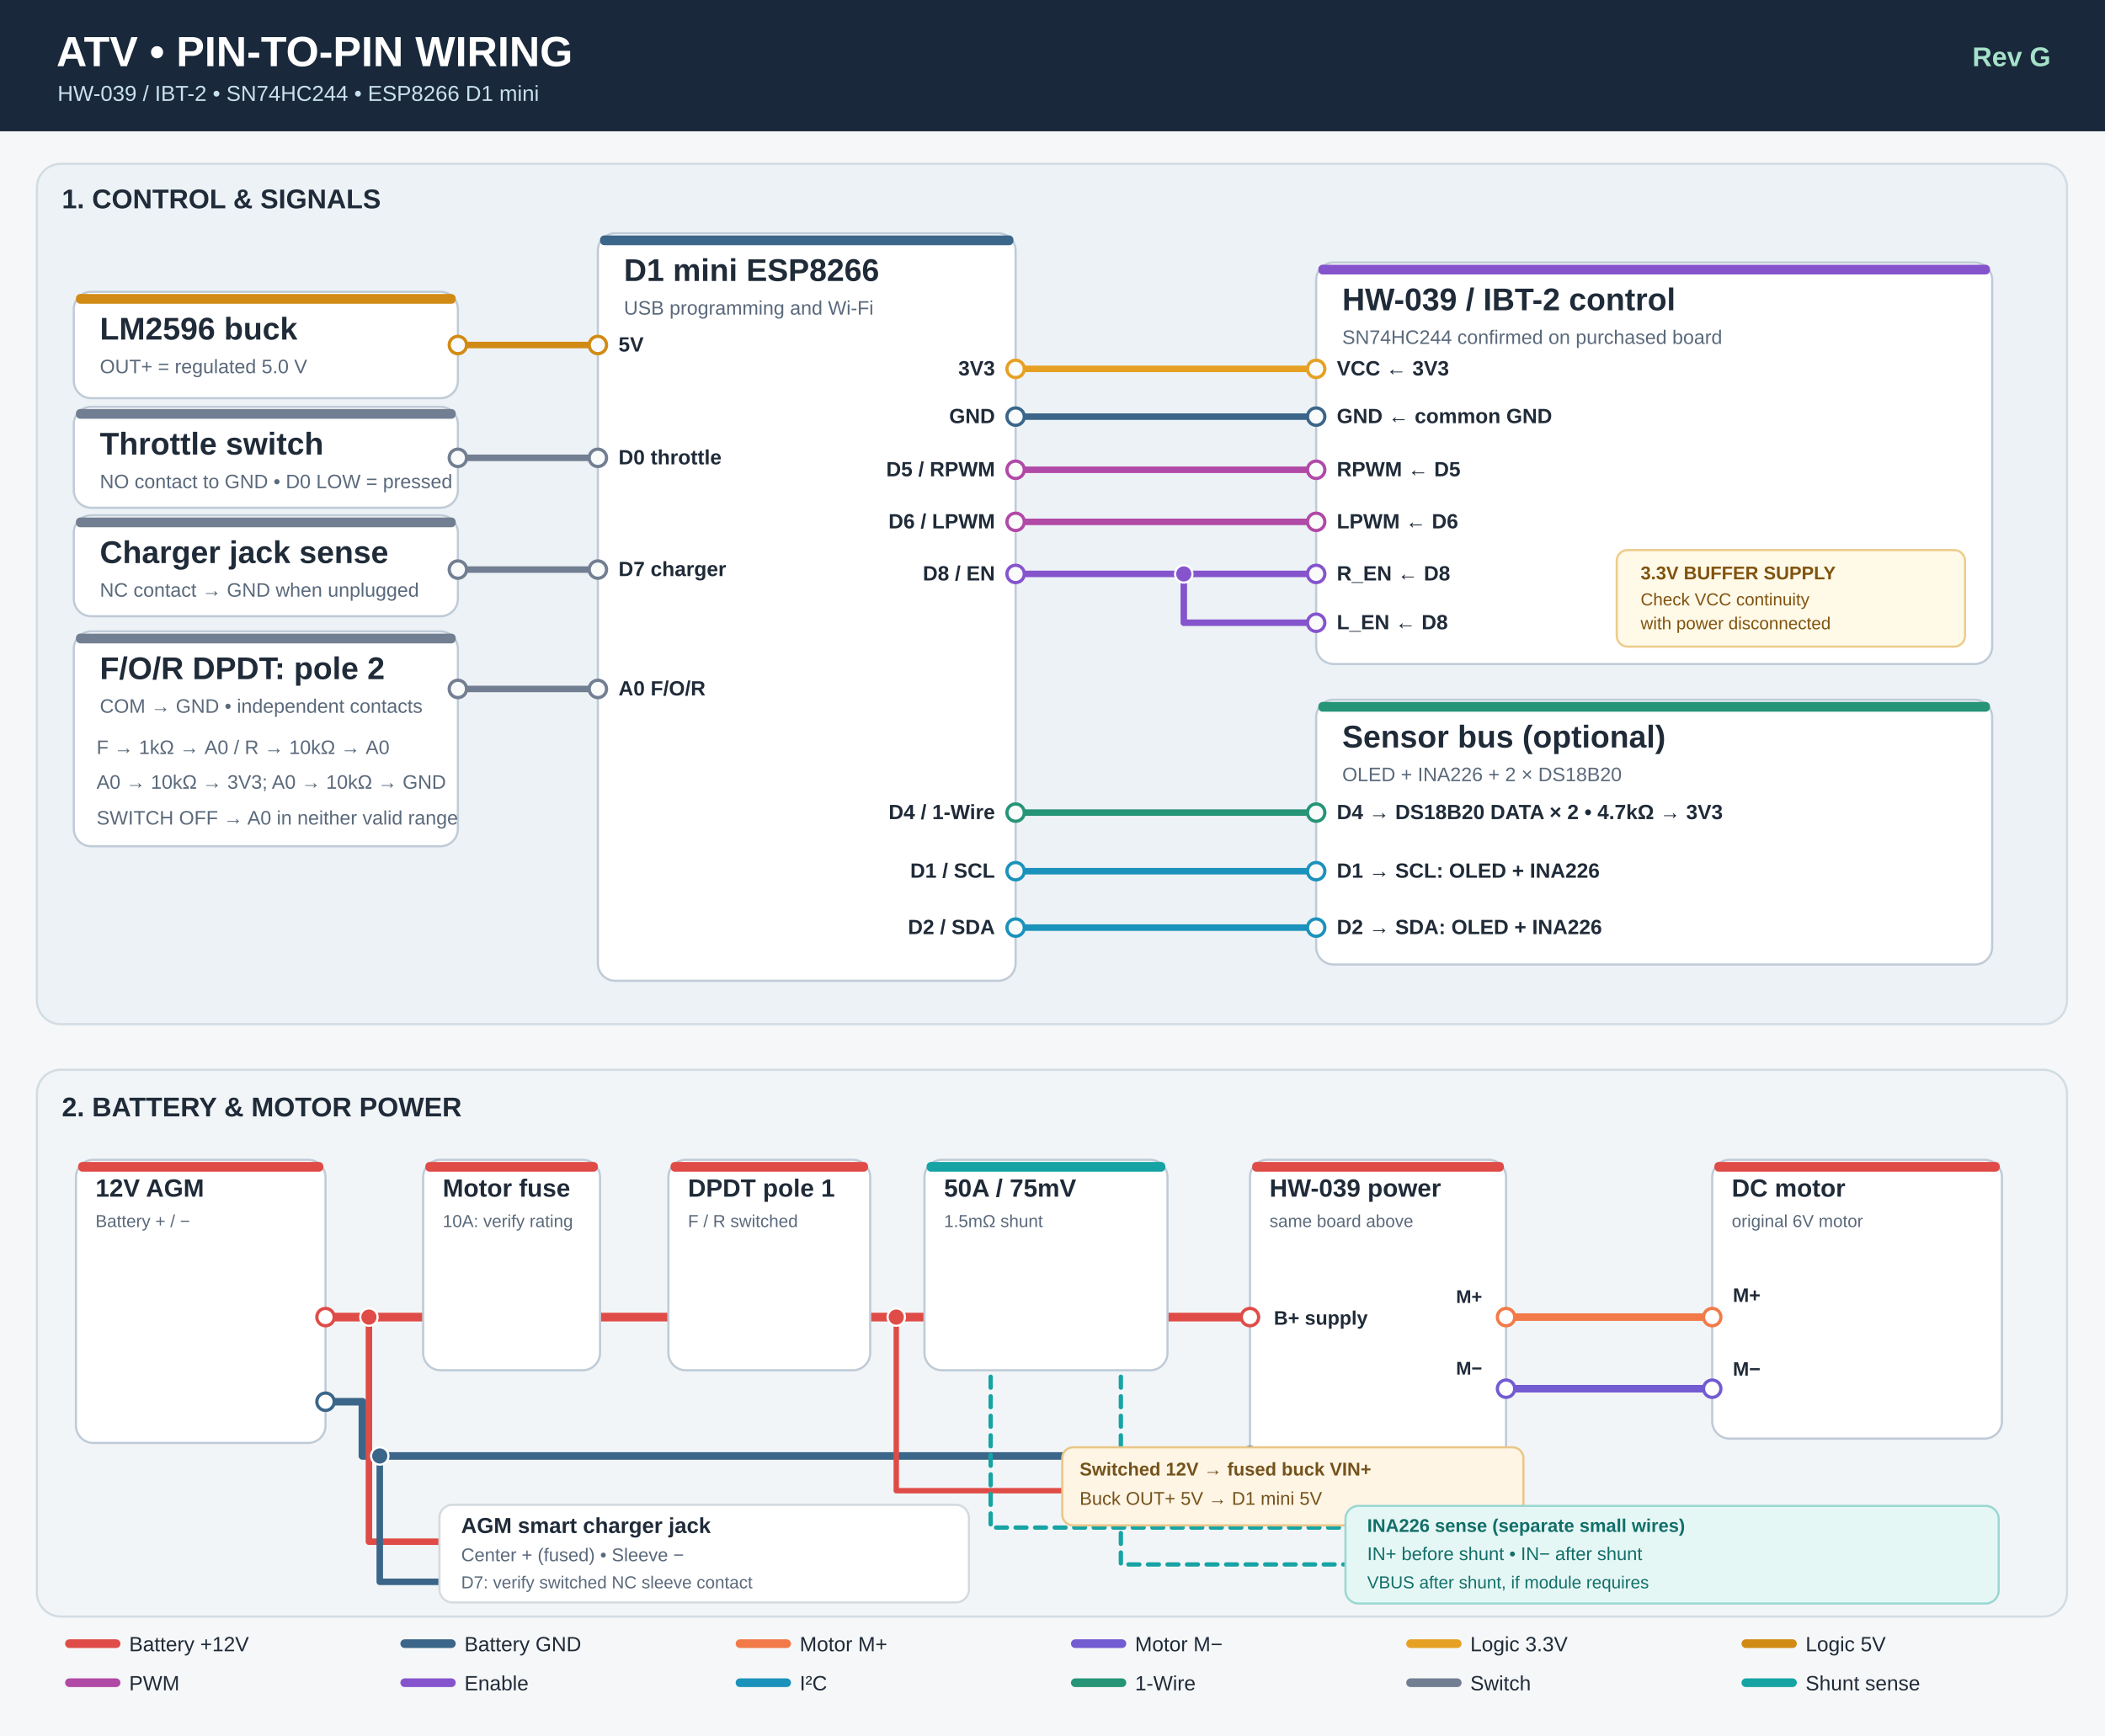
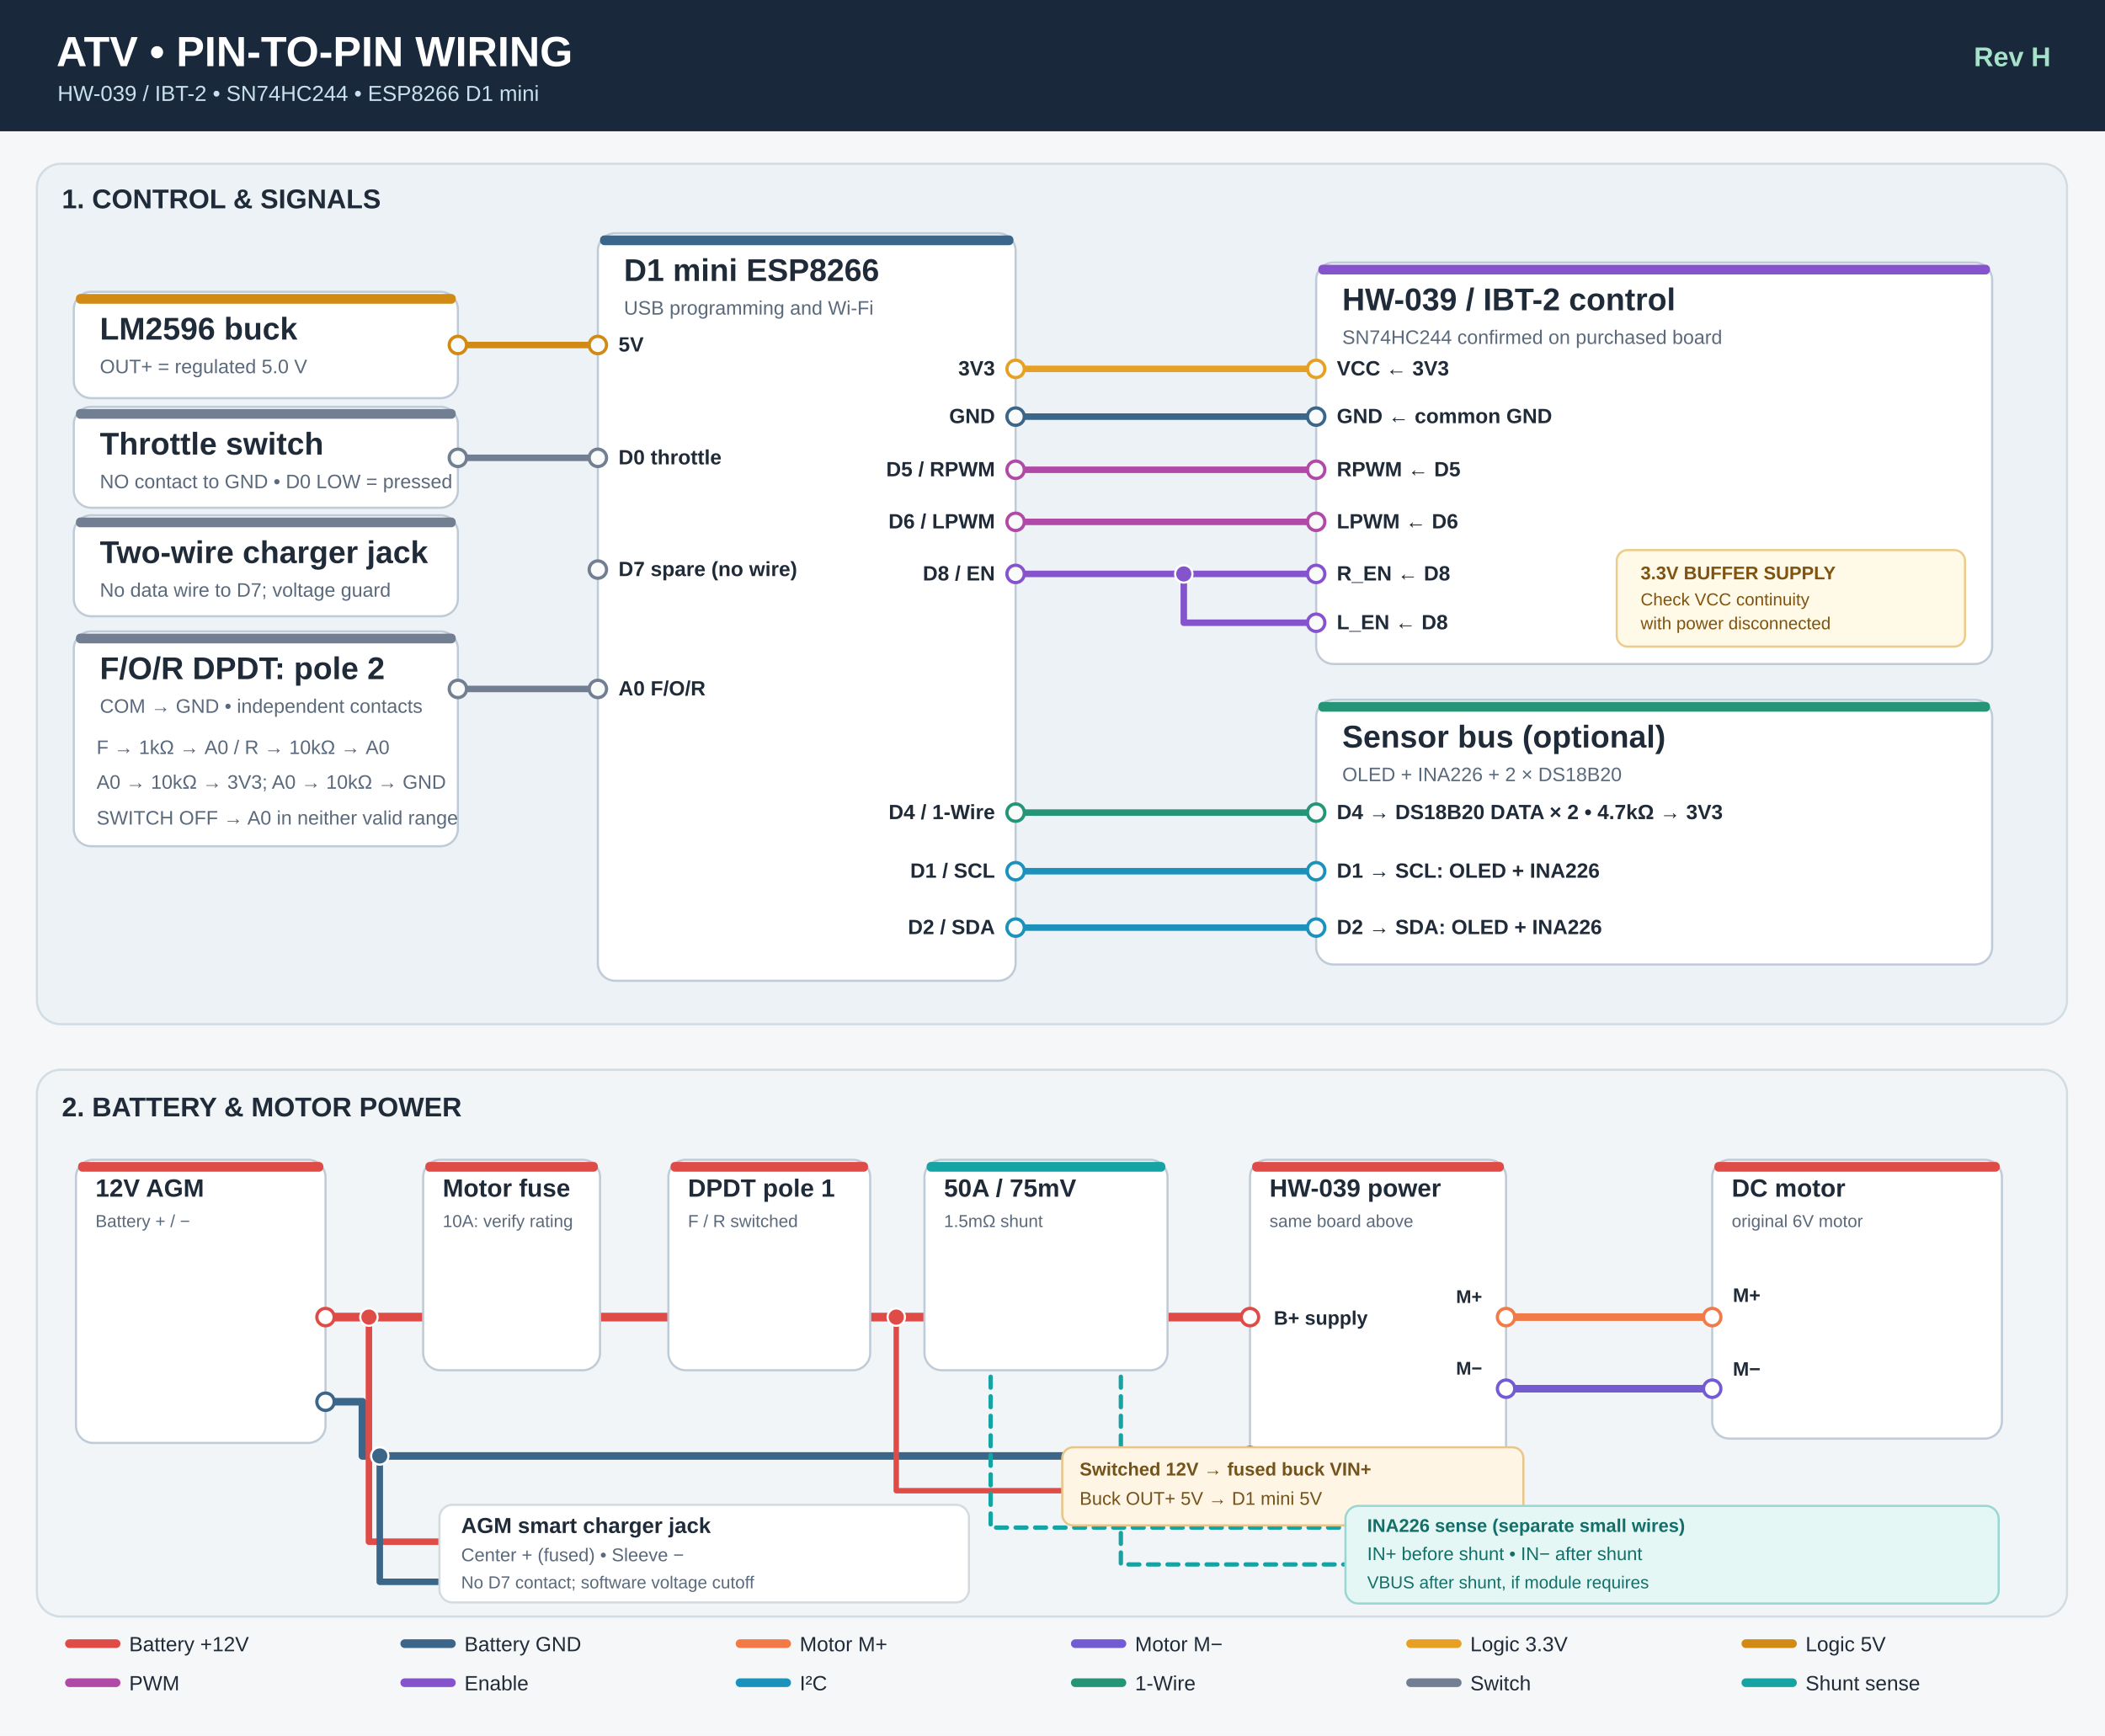
<svg xmlns="http://www.w3.org/2000/svg" baseProfile="full" height="1600px" version="1.1" viewBox="0 0 1940 1600" width="1940px">
  <defs />
  <rect fill="#f6f7f8" height="1600" width="1940" x="0" y="0" />
  <rect fill="#19293b" height="121" width="1940" x="0" y="0" />
  <text fill="#ffffff" font-family="Arial, Helvetica, sans-serif" font-size="39" font-weight="700" text-anchor="start" x="52" y="61">ATV • PIN-TO-PIN WIRING</text>
  <text fill="#c9e1ef" font-family="Arial, Helvetica, sans-serif" font-size="20" font-weight="400" text-anchor="start" x="53" y="93">HW-039 / IBT-2  •  SN74HC244  •  ESP8266 D1 mini</text>
-   <text fill="#a6e1ca" font-family="Arial, Helvetica, sans-serif" font-size="25" font-weight="700" text-anchor="end" x="1890" y="61">Rev G</text>
+   <text fill="#a6e1ca" font-family="Arial, Helvetica, sans-serif" font-size="25" font-weight="700" text-anchor="end" x="1890" y="61">Rev H</text>
  <rect fill="#edf2f6" height="793" rx="22" stroke="#d2dce3" stroke-width="2" width="1871" x="34" y="151" />
  <text fill="#202b39" font-family="Arial, Helvetica, sans-serif" font-size="25" font-weight="700" text-anchor="start" x="57" y="192">1. CONTROL &amp; SIGNALS</text>
  <polyline fill="none" points="422,318 551,318" stroke="#d18b14" stroke-linecap="round" stroke-linejoin="round" stroke-width="6" />
  <polyline fill="none" points="422,422 551,422" stroke="#727e91" stroke-linecap="round" stroke-linejoin="round" stroke-width="6" />
-   <polyline fill="none" points="422,525 551,525" stroke="#727e91" stroke-linecap="round" stroke-linejoin="round" stroke-width="6" />
  <polyline fill="none" points="422,635 551,635" stroke="#727e91" stroke-linecap="round" stroke-linejoin="round" stroke-width="6" />
  <polyline fill="none" points="936,340 1213,340" stroke="#e6a124" stroke-linecap="round" stroke-linejoin="round" stroke-width="6" />
  <polyline fill="none" points="936,384 1213,384" stroke="#3b6689" stroke-linecap="round" stroke-linejoin="round" stroke-width="6" />
  <polyline fill="none" points="936,433 1213,433" stroke="#b149a6" stroke-linecap="round" stroke-linejoin="round" stroke-width="6" />
  <polyline fill="none" points="936,481 1213,481" stroke="#b149a6" stroke-linecap="round" stroke-linejoin="round" stroke-width="6" />
  <polyline fill="none" points="936,529 1213,529" stroke="#8554cd" stroke-linecap="round" stroke-linejoin="round" stroke-width="6" />
  <polyline fill="none" points="1091,529 1091,574 1213,574" stroke="#8554cd" stroke-linecap="round" stroke-linejoin="round" stroke-width="6" />
  <circle cx="1091" cy="529" fill="#8554cd" r="8" stroke="#fff" stroke-width="2" />
  <polyline fill="none" points="936,749 1213,749" stroke="#269477" stroke-linecap="round" stroke-linejoin="round" stroke-width="6" />
  <polyline fill="none" points="936,803 1213,803" stroke="#1b92bb" stroke-linecap="round" stroke-linejoin="round" stroke-width="6" />
  <polyline fill="none" points="936,855 1213,855" stroke="#1b92bb" stroke-linecap="round" stroke-linejoin="round" stroke-width="6" />
  <rect fill="#ffffff" height="98" rx="16" stroke="#bfcbd7" stroke-width="2" width="354" x="68" y="269" />
  <rect fill="#d18b14" height="9" rx="4" width="350" x="70" y="271" />
  <text fill="#202b39" font-family="Arial, Helvetica, sans-serif" font-size="29" font-weight="700" text-anchor="start" x="92" y="313">LM2596 buck</text>
  <text fill="#5a697b" font-family="Arial, Helvetica, sans-serif" font-size="18" font-weight="400" text-anchor="start" x="92" y="344">OUT+ = regulated 5.0 V</text>
  <circle cx="422" cy="318" fill="#f9fbfb" r="8" stroke="#d18b14" stroke-width="3" />
  <text fill="#202b39" font-family="Arial, Helvetica, sans-serif" font-size="19" font-weight="700" text-anchor="start" x="441" y="324" />
  <rect fill="#ffffff" height="93" rx="16" stroke="#bfcbd7" stroke-width="2" width="354" x="68" y="375" />
  <rect fill="#727e91" height="9" rx="4" width="350" x="70" y="377" />
  <text fill="#202b39" font-family="Arial, Helvetica, sans-serif" font-size="29" font-weight="700" text-anchor="start" x="92" y="419">Throttle switch</text>
  <text fill="#5a697b" font-family="Arial, Helvetica, sans-serif" font-size="18" font-weight="400" text-anchor="start" x="92" y="450">NO contact to GND • D0 LOW = pressed</text>
  <circle cx="422" cy="422" fill="#f9fbfb" r="8" stroke="#727e91" stroke-width="3" />
  <text fill="#202b39" font-family="Arial, Helvetica, sans-serif" font-size="19" font-weight="700" text-anchor="start" x="441" y="428" />
  <rect fill="#ffffff" height="93" rx="16" stroke="#bfcbd7" stroke-width="2" width="354" x="68" y="475" />
  <rect fill="#727e91" height="9" rx="4" width="350" x="70" y="477" />
-   <text fill="#202b39" font-family="Arial, Helvetica, sans-serif" font-size="29" font-weight="700" text-anchor="start" x="92" y="519">Charger jack sense</text>
-   <text fill="#5a697b" font-family="Arial, Helvetica, sans-serif" font-size="18" font-weight="400" text-anchor="start" x="92" y="550">NC contact → GND when unplugged</text>
-   <circle cx="422" cy="525" fill="#f9fbfb" r="8" stroke="#727e91" stroke-width="3" />
-   <text fill="#202b39" font-family="Arial, Helvetica, sans-serif" font-size="19" font-weight="700" text-anchor="start" x="441" y="531" />
+   <text fill="#202b39" font-family="Arial, Helvetica, sans-serif" font-size="29" font-weight="700" text-anchor="start" x="92" y="519">Two-wire charger jack</text>
+   <text fill="#5a697b" font-family="Arial, Helvetica, sans-serif" font-size="18" font-weight="400" text-anchor="start" x="92" y="550">No data wire to D7; voltage guard</text>
  <rect fill="#ffffff" height="198" rx="16" stroke="#bfcbd7" stroke-width="2" width="354" x="68" y="582" />
  <rect fill="#727e91" height="9" rx="4" width="350" x="70" y="584" />
  <text fill="#202b39" font-family="Arial, Helvetica, sans-serif" font-size="29" font-weight="700" text-anchor="start" x="92" y="626">F/O/R DPDT: pole 2</text>
  <text fill="#5a697b" font-family="Arial, Helvetica, sans-serif" font-size="18" font-weight="400" text-anchor="start" x="92" y="657">COM → GND  •  independent contacts</text>
  <circle cx="422" cy="635" fill="#f9fbfb" r="8" stroke="#727e91" stroke-width="3" />
  <text fill="#202b39" font-family="Arial, Helvetica, sans-serif" font-size="19" font-weight="700" text-anchor="start" x="441" y="641" />
  <text fill="#5a697b" font-family="Arial, Helvetica, sans-serif" font-size="18" font-weight="400" text-anchor="start" x="89" y="695">F → 1kΩ → A0   /   R → 10kΩ → A0</text>
  <text fill="#5a697b" font-family="Arial, Helvetica, sans-serif" font-size="18" font-weight="400" text-anchor="start" x="89" y="727">A0 → 10kΩ → 3V3; A0 → 10kΩ → GND</text>
  <text fill="#5a697b" font-family="Arial, Helvetica, sans-serif" font-size="18" font-weight="400" text-anchor="start" x="89" y="760">SWITCH OFF → A0 in neither valid range</text>
  <rect fill="#ffffff" height="689" rx="16" stroke="#bfcbd7" stroke-width="2" width="385" x="551" y="215" />
  <rect fill="#3b6689" height="9" rx="4" width="381" x="553" y="217" />
  <text fill="#202b39" font-family="Arial, Helvetica, sans-serif" font-size="29" font-weight="700" text-anchor="start" x="575" y="259">D1 mini ESP8266</text>
  <text fill="#5a697b" font-family="Arial, Helvetica, sans-serif" font-size="18" font-weight="400" text-anchor="start" x="575" y="290">USB programming and Wi-Fi</text>
  <circle cx="551" cy="318" fill="#f9fbfb" r="8" stroke="#d18b14" stroke-width="3" />
  <text fill="#202b39" font-family="Arial, Helvetica, sans-serif" font-size="19" font-weight="700" text-anchor="start" x="570" y="324">5V</text>
  <circle cx="551" cy="422" fill="#f9fbfb" r="8" stroke="#727e91" stroke-width="3" />
  <text fill="#202b39" font-family="Arial, Helvetica, sans-serif" font-size="19" font-weight="700" text-anchor="start" x="570" y="428">D0  throttle</text>
  <circle cx="551" cy="525" fill="#f9fbfb" r="8" stroke="#727e91" stroke-width="3" />
-   <text fill="#202b39" font-family="Arial, Helvetica, sans-serif" font-size="19" font-weight="700" text-anchor="start" x="570" y="531">D7  charger</text>
+   <text fill="#202b39" font-family="Arial, Helvetica, sans-serif" font-size="19" font-weight="700" text-anchor="start" x="570" y="531">D7  spare (no wire)</text>
  <circle cx="551" cy="635" fill="#f9fbfb" r="8" stroke="#727e91" stroke-width="3" />
  <text fill="#202b39" font-family="Arial, Helvetica, sans-serif" font-size="19" font-weight="700" text-anchor="start" x="570" y="641">A0  F/O/R</text>
  <circle cx="936" cy="340" fill="#f9fbfb" r="8" stroke="#e6a124" stroke-width="3" />
  <text fill="#202b39" font-family="Arial, Helvetica, sans-serif" font-size="19" font-weight="700" text-anchor="end" x="917" y="346">3V3</text>
  <circle cx="936" cy="384" fill="#f9fbfb" r="8" stroke="#3b6689" stroke-width="3" />
  <text fill="#202b39" font-family="Arial, Helvetica, sans-serif" font-size="19" font-weight="700" text-anchor="end" x="917" y="390">GND</text>
  <circle cx="936" cy="433" fill="#f9fbfb" r="8" stroke="#b149a6" stroke-width="3" />
  <text fill="#202b39" font-family="Arial, Helvetica, sans-serif" font-size="19" font-weight="700" text-anchor="end" x="917" y="439">D5 / RPWM</text>
  <circle cx="936" cy="481" fill="#f9fbfb" r="8" stroke="#b149a6" stroke-width="3" />
  <text fill="#202b39" font-family="Arial, Helvetica, sans-serif" font-size="19" font-weight="700" text-anchor="end" x="917" y="487">D6 / LPWM</text>
  <circle cx="936" cy="529" fill="#f9fbfb" r="8" stroke="#8554cd" stroke-width="3" />
  <text fill="#202b39" font-family="Arial, Helvetica, sans-serif" font-size="19" font-weight="700" text-anchor="end" x="917" y="535">D8 / EN</text>
  <circle cx="936" cy="749" fill="#f9fbfb" r="8" stroke="#269477" stroke-width="3" />
  <text fill="#202b39" font-family="Arial, Helvetica, sans-serif" font-size="19" font-weight="700" text-anchor="end" x="917" y="755">D4 / 1-Wire</text>
  <circle cx="936" cy="803" fill="#f9fbfb" r="8" stroke="#1b92bb" stroke-width="3" />
  <text fill="#202b39" font-family="Arial, Helvetica, sans-serif" font-size="19" font-weight="700" text-anchor="end" x="917" y="809">D1 / SCL</text>
  <circle cx="936" cy="855" fill="#f9fbfb" r="8" stroke="#1b92bb" stroke-width="3" />
  <text fill="#202b39" font-family="Arial, Helvetica, sans-serif" font-size="19" font-weight="700" text-anchor="end" x="917" y="861">D2 / SDA</text>
  <rect fill="#ffffff" height="370" rx="16" stroke="#bfcbd7" stroke-width="2" width="623" x="1213" y="242" />
  <rect fill="#8554cd" height="9" rx="4" width="619" x="1215" y="244" />
  <text fill="#202b39" font-family="Arial, Helvetica, sans-serif" font-size="29" font-weight="700" text-anchor="start" x="1237" y="286">HW-039 / IBT-2 control</text>
  <text fill="#5a697b" font-family="Arial, Helvetica, sans-serif" font-size="18" font-weight="400" text-anchor="start" x="1237" y="317">SN74HC244 confirmed on purchased board</text>
  <circle cx="1213" cy="340" fill="#f9fbfb" r="8" stroke="#e6a124" stroke-width="3" />
  <text fill="#202b39" font-family="Arial, Helvetica, sans-serif" font-size="19" font-weight="700" text-anchor="start" x="1232" y="346">VCC  ←  3V3</text>
  <circle cx="1213" cy="384" fill="#f9fbfb" r="8" stroke="#3b6689" stroke-width="3" />
  <text fill="#202b39" font-family="Arial, Helvetica, sans-serif" font-size="19" font-weight="700" text-anchor="start" x="1232" y="390">GND  ←  common GND</text>
  <circle cx="1213" cy="433" fill="#f9fbfb" r="8" stroke="#b149a6" stroke-width="3" />
  <text fill="#202b39" font-family="Arial, Helvetica, sans-serif" font-size="19" font-weight="700" text-anchor="start" x="1232" y="439">RPWM  ←  D5</text>
  <circle cx="1213" cy="481" fill="#f9fbfb" r="8" stroke="#b149a6" stroke-width="3" />
  <text fill="#202b39" font-family="Arial, Helvetica, sans-serif" font-size="19" font-weight="700" text-anchor="start" x="1232" y="487">LPWM  ←  D6</text>
  <circle cx="1213" cy="529" fill="#f9fbfb" r="8" stroke="#8554cd" stroke-width="3" />
  <text fill="#202b39" font-family="Arial, Helvetica, sans-serif" font-size="19" font-weight="700" text-anchor="start" x="1232" y="535">R_EN  ←  D8</text>
  <circle cx="1213" cy="574" fill="#f9fbfb" r="8" stroke="#8554cd" stroke-width="3" />
  <text fill="#202b39" font-family="Arial, Helvetica, sans-serif" font-size="19" font-weight="700" text-anchor="start" x="1232" y="580">L_EN  ←  D8</text>
  <rect fill="#fff9e8" height="89" rx="10" stroke="#edcc8b" stroke-width="2" width="321" x="1490" y="507" />
  <text fill="#80530f" font-family="Arial, Helvetica, sans-serif" font-size="17" font-weight="700" text-anchor="start" x="1512" y="534">3.3V BUFFER SUPPLY</text>
  <text fill="#80530f" font-family="Arial, Helvetica, sans-serif" font-size="16" font-weight="400" text-anchor="start" x="1512" y="558">Check VCC continuity</text>
  <text fill="#80530f" font-family="Arial, Helvetica, sans-serif" font-size="16" font-weight="400" text-anchor="start" x="1512" y="580">with power disconnected</text>
  <rect fill="#ffffff" height="244" rx="16" stroke="#bfcbd7" stroke-width="2" width="623" x="1213" y="645" />
  <rect fill="#269477" height="9" rx="4" width="619" x="1215" y="647" />
  <text fill="#202b39" font-family="Arial, Helvetica, sans-serif" font-size="29" font-weight="700" text-anchor="start" x="1237" y="689">Sensor bus (optional)</text>
  <text fill="#5a697b" font-family="Arial, Helvetica, sans-serif" font-size="18" font-weight="400" text-anchor="start" x="1237" y="720">OLED  +  INA226  +  2 × DS18B20</text>
  <circle cx="1213" cy="749" fill="#f9fbfb" r="8" stroke="#269477" stroke-width="3" />
  <text fill="#202b39" font-family="Arial, Helvetica, sans-serif" font-size="19" font-weight="700" text-anchor="start" x="1232" y="755">D4 → DS18B20 DATA × 2  •  4.7kΩ → 3V3</text>
  <circle cx="1213" cy="803" fill="#f9fbfb" r="8" stroke="#1b92bb" stroke-width="3" />
  <text fill="#202b39" font-family="Arial, Helvetica, sans-serif" font-size="19" font-weight="700" text-anchor="start" x="1232" y="809">D1 → SCL: OLED + INA226</text>
  <circle cx="1213" cy="855" fill="#f9fbfb" r="8" stroke="#1b92bb" stroke-width="3" />
  <text fill="#202b39" font-family="Arial, Helvetica, sans-serif" font-size="19" font-weight="700" text-anchor="start" x="1232" y="861">D2 → SDA: OLED + INA226</text>
  <g transform="translate(0,120)">
    <rect fill="#f2f5f7" height="504" rx="22" stroke="#d2dce3" stroke-width="2" width="1871" x="34" y="866" />
    <text fill="#202b39" font-family="Arial, Helvetica, sans-serif" font-size="25" font-weight="700" text-anchor="start" x="57" y="909">2. BATTERY &amp; MOTOR POWER</text>
    <polyline fill="none" points="300,1094 390,1094" stroke="#df4c47" stroke-linecap="round" stroke-linejoin="round" stroke-width="8" />
    <polyline fill="none" points="553,1094 616,1094" stroke="#df4c47" stroke-linecap="round" stroke-linejoin="round" stroke-width="8" />
    <polyline fill="none" points="802,1094 852,1094" stroke="#df4c47" stroke-linecap="round" stroke-linejoin="round" stroke-width="8" />
    <polyline fill="none" points="1076,1094 1152,1094" stroke="#df4c47" stroke-linecap="round" stroke-linejoin="round" stroke-width="8" />
    <polyline fill="none" points="300,1172 334,1172 334,1222 1152,1222" stroke="#3b6689" stroke-linecap="round" stroke-linejoin="round" stroke-width="7" />
    <polyline fill="none" points="1388,1094 1578,1094" stroke="#f27a49" stroke-linecap="round" stroke-linejoin="round" stroke-width="7" />
    <polyline fill="none" points="1388,1160 1578,1160" stroke="#735bd1" stroke-linecap="round" stroke-linejoin="round" stroke-width="7" />
    <polyline fill="none" points="340,1094 340,1301 405,1301" stroke="#df4c47" stroke-linecap="round" stroke-linejoin="round" stroke-width="6" />
    <polyline fill="none" points="350,1222 350,1338 405,1338" stroke="#3b6689" stroke-linecap="round" stroke-linejoin="round" stroke-width="6" />
    <circle cx="340" cy="1094" fill="#df4c47" r="8" stroke="#fff" stroke-width="2" />
    <circle cx="350" cy="1222" fill="#3b6689" r="8" stroke="#fff" stroke-width="2" />
    <polyline fill="none" points="826,1094 826,1254 979,1254" stroke="#df4c47" stroke-linecap="round" stroke-linejoin="round" stroke-width="5" />
    <circle cx="826" cy="1094" fill="#df4c47" r="8" stroke="#fff" stroke-width="2" />
    <polyline fill="none" points="913,1149 913,1288 1240,1288" stroke="#16a3a4" stroke-dasharray="10,8" stroke-linecap="round" stroke-linejoin="round" stroke-width="4" />
    <polyline fill="none" points="1033,1149 1033,1322 1240,1322" stroke="#16a3a4" stroke-dasharray="10,8" stroke-linecap="round" stroke-linejoin="round" stroke-width="4" />
    <rect fill="#ffffff" height="261" rx="16" stroke="#bfcbd7" stroke-width="2" width="230" x="70" y="949" />
    <rect fill="#df4c47" height="9" rx="4" width="226" x="72" y="951" />
    <text fill="#202b39" font-family="Arial, Helvetica, sans-serif" font-size="23" font-weight="700" text-anchor="start" x="88" y="983">12V AGM</text>
    <text fill="#5a697b" font-family="Arial, Helvetica, sans-serif" font-size="16" font-weight="400" text-anchor="start" x="88" y="1011">Battery + / −</text>
    <rect fill="#ffffff" height="194" rx="16" stroke="#bfcbd7" stroke-width="2" width="163" x="390" y="949" />
    <rect fill="#df4c47" height="9" rx="4" width="159" x="392" y="951" />
    <text fill="#202b39" font-family="Arial, Helvetica, sans-serif" font-size="23" font-weight="700" text-anchor="start" x="408" y="983">Motor fuse</text>
    <text fill="#5a697b" font-family="Arial, Helvetica, sans-serif" font-size="16" font-weight="400" text-anchor="start" x="408" y="1011">10A: verify rating</text>
    <rect fill="#ffffff" height="194" rx="16" stroke="#bfcbd7" stroke-width="2" width="186" x="616" y="949" />
    <rect fill="#df4c47" height="9" rx="4" width="182" x="618" y="951" />
    <text fill="#202b39" font-family="Arial, Helvetica, sans-serif" font-size="23" font-weight="700" text-anchor="start" x="634" y="983">DPDT pole 1</text>
    <text fill="#5a697b" font-family="Arial, Helvetica, sans-serif" font-size="16" font-weight="400" text-anchor="start" x="634" y="1011">F / R switched</text>
    <rect fill="#ffffff" height="194" rx="16" stroke="#bfcbd7" stroke-width="2" width="224" x="852" y="949" />
    <rect fill="#16a3a4" height="9" rx="4" width="220" x="854" y="951" />
    <text fill="#202b39" font-family="Arial, Helvetica, sans-serif" font-size="23" font-weight="700" text-anchor="start" x="870" y="983">50A / 75mV</text>
    <text fill="#5a697b" font-family="Arial, Helvetica, sans-serif" font-size="16" font-weight="400" text-anchor="start" x="870" y="1011">1.5mΩ shunt</text>
    <rect fill="#ffffff" height="307" rx="16" stroke="#bfcbd7" stroke-width="2" width="236" x="1152" y="949" />
    <rect fill="#df4c47" height="9" rx="4" width="232" x="1154" y="951" />
    <text fill="#202b39" font-family="Arial, Helvetica, sans-serif" font-size="23" font-weight="700" text-anchor="start" x="1170" y="983">HW-039 power</text>
    <text fill="#5a697b" font-family="Arial, Helvetica, sans-serif" font-size="16" font-weight="400" text-anchor="start" x="1170" y="1011">same board above</text>
    <rect fill="#ffffff" height="257" rx="16" stroke="#bfcbd7" stroke-width="2" width="267" x="1578" y="949" />
    <rect fill="#df4c47" height="9" rx="4" width="263" x="1580" y="951" />
    <text fill="#202b39" font-family="Arial, Helvetica, sans-serif" font-size="23" font-weight="700" text-anchor="start" x="1596" y="983">DC motor</text>
    <text fill="#5a697b" font-family="Arial, Helvetica, sans-serif" font-size="16" font-weight="400" text-anchor="start" x="1596" y="1011">original 6V motor</text>
    <circle cx="300" cy="1094" fill="#fff" r="8" stroke="#df4c47" stroke-width="3" />
    <circle cx="300" cy="1172" fill="#fff" r="8" stroke="#3b6689" stroke-width="3" />
    <circle cx="1152" cy="1094" fill="#fff" r="8" stroke="#df4c47" stroke-width="3" />
    <circle cx="1152" cy="1222" fill="#fff" r="8" stroke="#3b6689" stroke-width="3" />
    <circle cx="1388" cy="1094" fill="#fff" r="8" stroke="#f27a49" stroke-width="3" />
    <circle cx="1388" cy="1160" fill="#fff" r="8" stroke="#735bd1" stroke-width="3" />
    <circle cx="1578" cy="1094" fill="#fff" r="8" stroke="#f27a49" stroke-width="3" />
    <circle cx="1578" cy="1160" fill="#fff" r="8" stroke="#735bd1" stroke-width="3" />
    <text fill="#202b39" font-family="Arial, Helvetica, sans-serif" font-size="18" font-weight="700" text-anchor="start" x="1174" y="1101">B+ supply</text>
    <text fill="#202b39" font-family="Arial, Helvetica, sans-serif" font-size="18" font-weight="700" text-anchor="start" x="1174" y="1230">B− / BAT−</text>
    <text fill="#202b39" font-family="Arial, Helvetica, sans-serif" font-size="17" font-weight="700" text-anchor="end" x="1366" y="1081">M+</text>
    <text fill="#202b39" font-family="Arial, Helvetica, sans-serif" font-size="17" font-weight="700" text-anchor="end" x="1366" y="1147">M−</text>
    <text fill="#202b39" font-family="Arial, Helvetica, sans-serif" font-size="18" font-weight="700" text-anchor="start" x="1597" y="1080">M+</text>
    <text fill="#202b39" font-family="Arial, Helvetica, sans-serif" font-size="18" font-weight="700" text-anchor="start" x="1597" y="1148">M−</text>
    <rect fill="#fff" height="90" rx="12" stroke="#d4dade" stroke-width="2" width="488" x="405" y="1267" />
    <text fill="#202b39" font-family="Arial, Helvetica, sans-serif" font-size="20" font-weight="700" text-anchor="start" x="425" y="1293">AGM smart charger jack</text>
    <text fill="#5a697b" font-family="Arial, Helvetica, sans-serif" font-size="17" font-weight="400" text-anchor="start" x="425" y="1319">Center + (fused) • Sleeve −</text>
-     <text fill="#5a697b" font-family="Arial, Helvetica, sans-serif" font-size="16" font-weight="400" text-anchor="start" x="425" y="1344">D7: verify switched NC sleeve contact</text>
+     <text fill="#5a697b" font-family="Arial, Helvetica, sans-serif" font-size="16" font-weight="400" text-anchor="start" x="425" y="1344">No D7 contact; software voltage cutoff</text>
    <rect fill="#fff5e4" height="72" rx="10" stroke="#e9c688" stroke-width="2" width="425" x="979" y="1214" />
    <text fill="#74521c" font-family="Arial, Helvetica, sans-serif" font-size="17" font-weight="700" text-anchor="start" x="995" y="1240">Switched 12V → fused buck VIN+</text>
    <text fill="#74521c" font-family="Arial, Helvetica, sans-serif" font-size="17" font-weight="400" text-anchor="start" x="995" y="1267">Buck OUT+ 5V → D1 mini 5V</text>
    <rect fill="#e5f7f5" height="90" rx="12" stroke="#9ad7d2" stroke-width="2" width="602" x="1240" y="1268" />
    <text fill="#136f69" font-family="Arial, Helvetica, sans-serif" font-size="17" font-weight="700" text-anchor="start" x="1260" y="1292">INA226 sense (separate small wires)</text>
    <text fill="#136f69" font-family="Arial, Helvetica, sans-serif" font-size="17" font-weight="400" text-anchor="start" x="1260" y="1318">IN+ before shunt • IN− after shunt</text>
    <text fill="#136f69" font-family="Arial, Helvetica, sans-serif" font-size="16" font-weight="400" text-anchor="start" x="1260" y="1344">VBUS after shunt, if module requires</text>
    <line stroke="#df4c47" stroke-linecap="round" stroke-width="8" x1="64" x2="107" y1="1395" y2="1395" />
    <text fill="#202b39" font-family="Arial, Helvetica, sans-serif" font-size="19" font-weight="400" text-anchor="start" x="119" y="1402">Battery +12V</text>
    <line stroke="#3b6689" stroke-linecap="round" stroke-width="8" x1="373" x2="416" y1="1395" y2="1395" />
    <text fill="#202b39" font-family="Arial, Helvetica, sans-serif" font-size="19" font-weight="400" text-anchor="start" x="428" y="1402">Battery GND</text>
    <line stroke="#f27a49" stroke-linecap="round" stroke-width="8" x1="682" x2="725" y1="1395" y2="1395" />
    <text fill="#202b39" font-family="Arial, Helvetica, sans-serif" font-size="19" font-weight="400" text-anchor="start" x="737" y="1402">Motor M+</text>
    <line stroke="#735bd1" stroke-linecap="round" stroke-width="8" x1="991" x2="1034" y1="1395" y2="1395" />
    <text fill="#202b39" font-family="Arial, Helvetica, sans-serif" font-size="19" font-weight="400" text-anchor="start" x="1046" y="1402">Motor M−</text>
    <line stroke="#e6a124" stroke-linecap="round" stroke-width="8" x1="1300" x2="1343" y1="1395" y2="1395" />
    <text fill="#202b39" font-family="Arial, Helvetica, sans-serif" font-size="19" font-weight="400" text-anchor="start" x="1355" y="1402">Logic 3.3V</text>
    <line stroke="#d18b14" stroke-linecap="round" stroke-width="8" x1="1609" x2="1652" y1="1395" y2="1395" />
    <text fill="#202b39" font-family="Arial, Helvetica, sans-serif" font-size="19" font-weight="400" text-anchor="start" x="1664" y="1402">Logic 5V</text>
    <line stroke="#b149a6" stroke-linecap="round" stroke-width="8" x1="64" x2="107" y1="1431" y2="1431" />
    <text fill="#202b39" font-family="Arial, Helvetica, sans-serif" font-size="19" font-weight="400" text-anchor="start" x="119" y="1438">PWM</text>
    <line stroke="#8554cd" stroke-linecap="round" stroke-width="8" x1="373" x2="416" y1="1431" y2="1431" />
    <text fill="#202b39" font-family="Arial, Helvetica, sans-serif" font-size="19" font-weight="400" text-anchor="start" x="428" y="1438">Enable</text>
    <line stroke="#1b92bb" stroke-linecap="round" stroke-width="8" x1="682" x2="725" y1="1431" y2="1431" />
    <text fill="#202b39" font-family="Arial, Helvetica, sans-serif" font-size="19" font-weight="400" text-anchor="start" x="737" y="1438">I²C</text>
    <line stroke="#269477" stroke-linecap="round" stroke-width="8" x1="991" x2="1034" y1="1431" y2="1431" />
    <text fill="#202b39" font-family="Arial, Helvetica, sans-serif" font-size="19" font-weight="400" text-anchor="start" x="1046" y="1438">1-Wire</text>
    <line stroke="#727e91" stroke-linecap="round" stroke-width="8" x1="1300" x2="1343" y1="1431" y2="1431" />
    <text fill="#202b39" font-family="Arial, Helvetica, sans-serif" font-size="19" font-weight="400" text-anchor="start" x="1355" y="1438">Switch</text>
    <line stroke="#16a3a4" stroke-linecap="round" stroke-width="8" x1="1609" x2="1652" y1="1431" y2="1431" />
    <text fill="#202b39" font-family="Arial, Helvetica, sans-serif" font-size="19" font-weight="400" text-anchor="start" x="1664" y="1438">Shunt sense</text>
  </g>
</svg>
